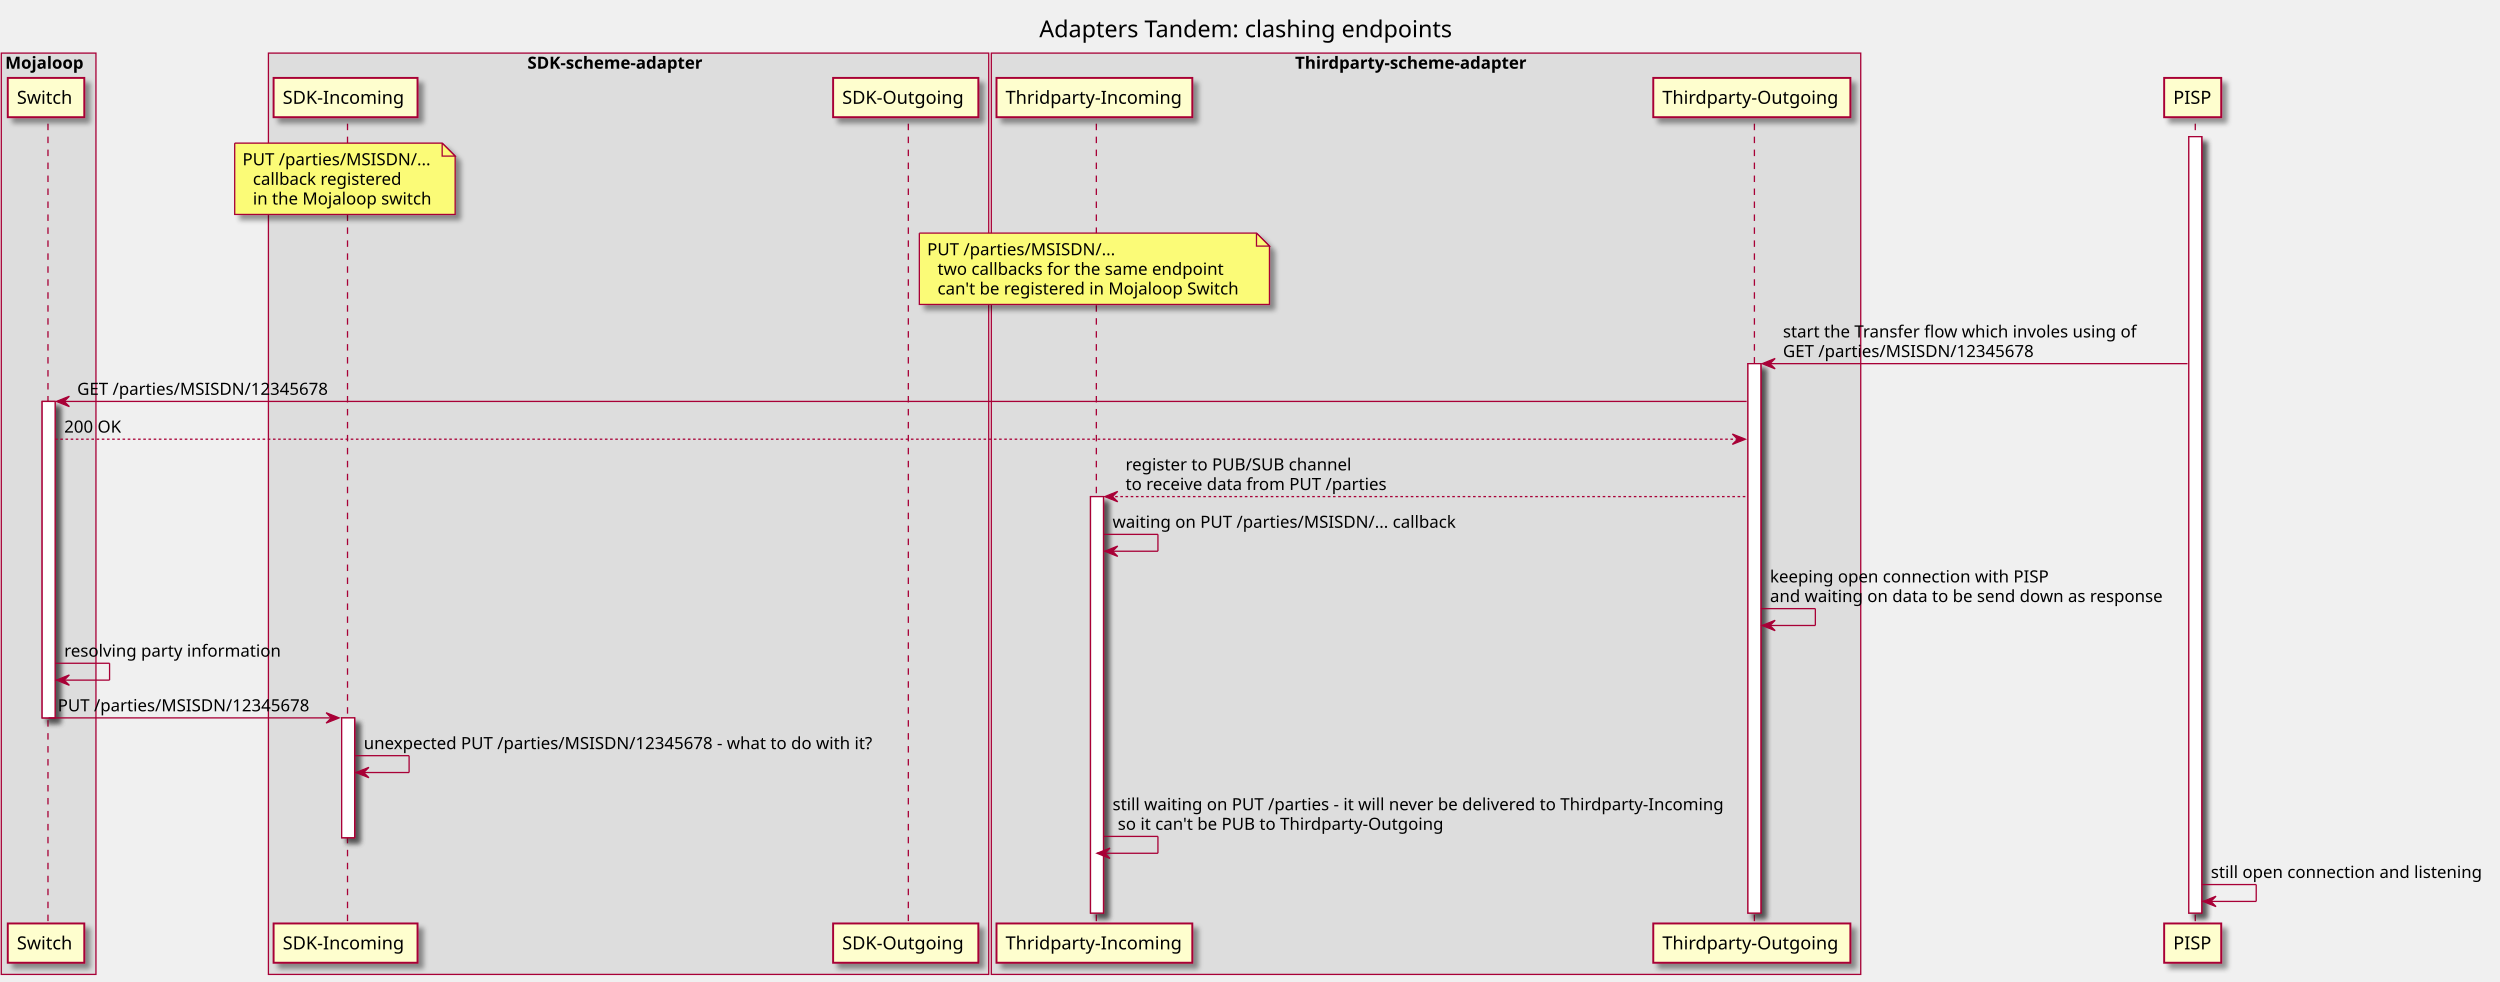
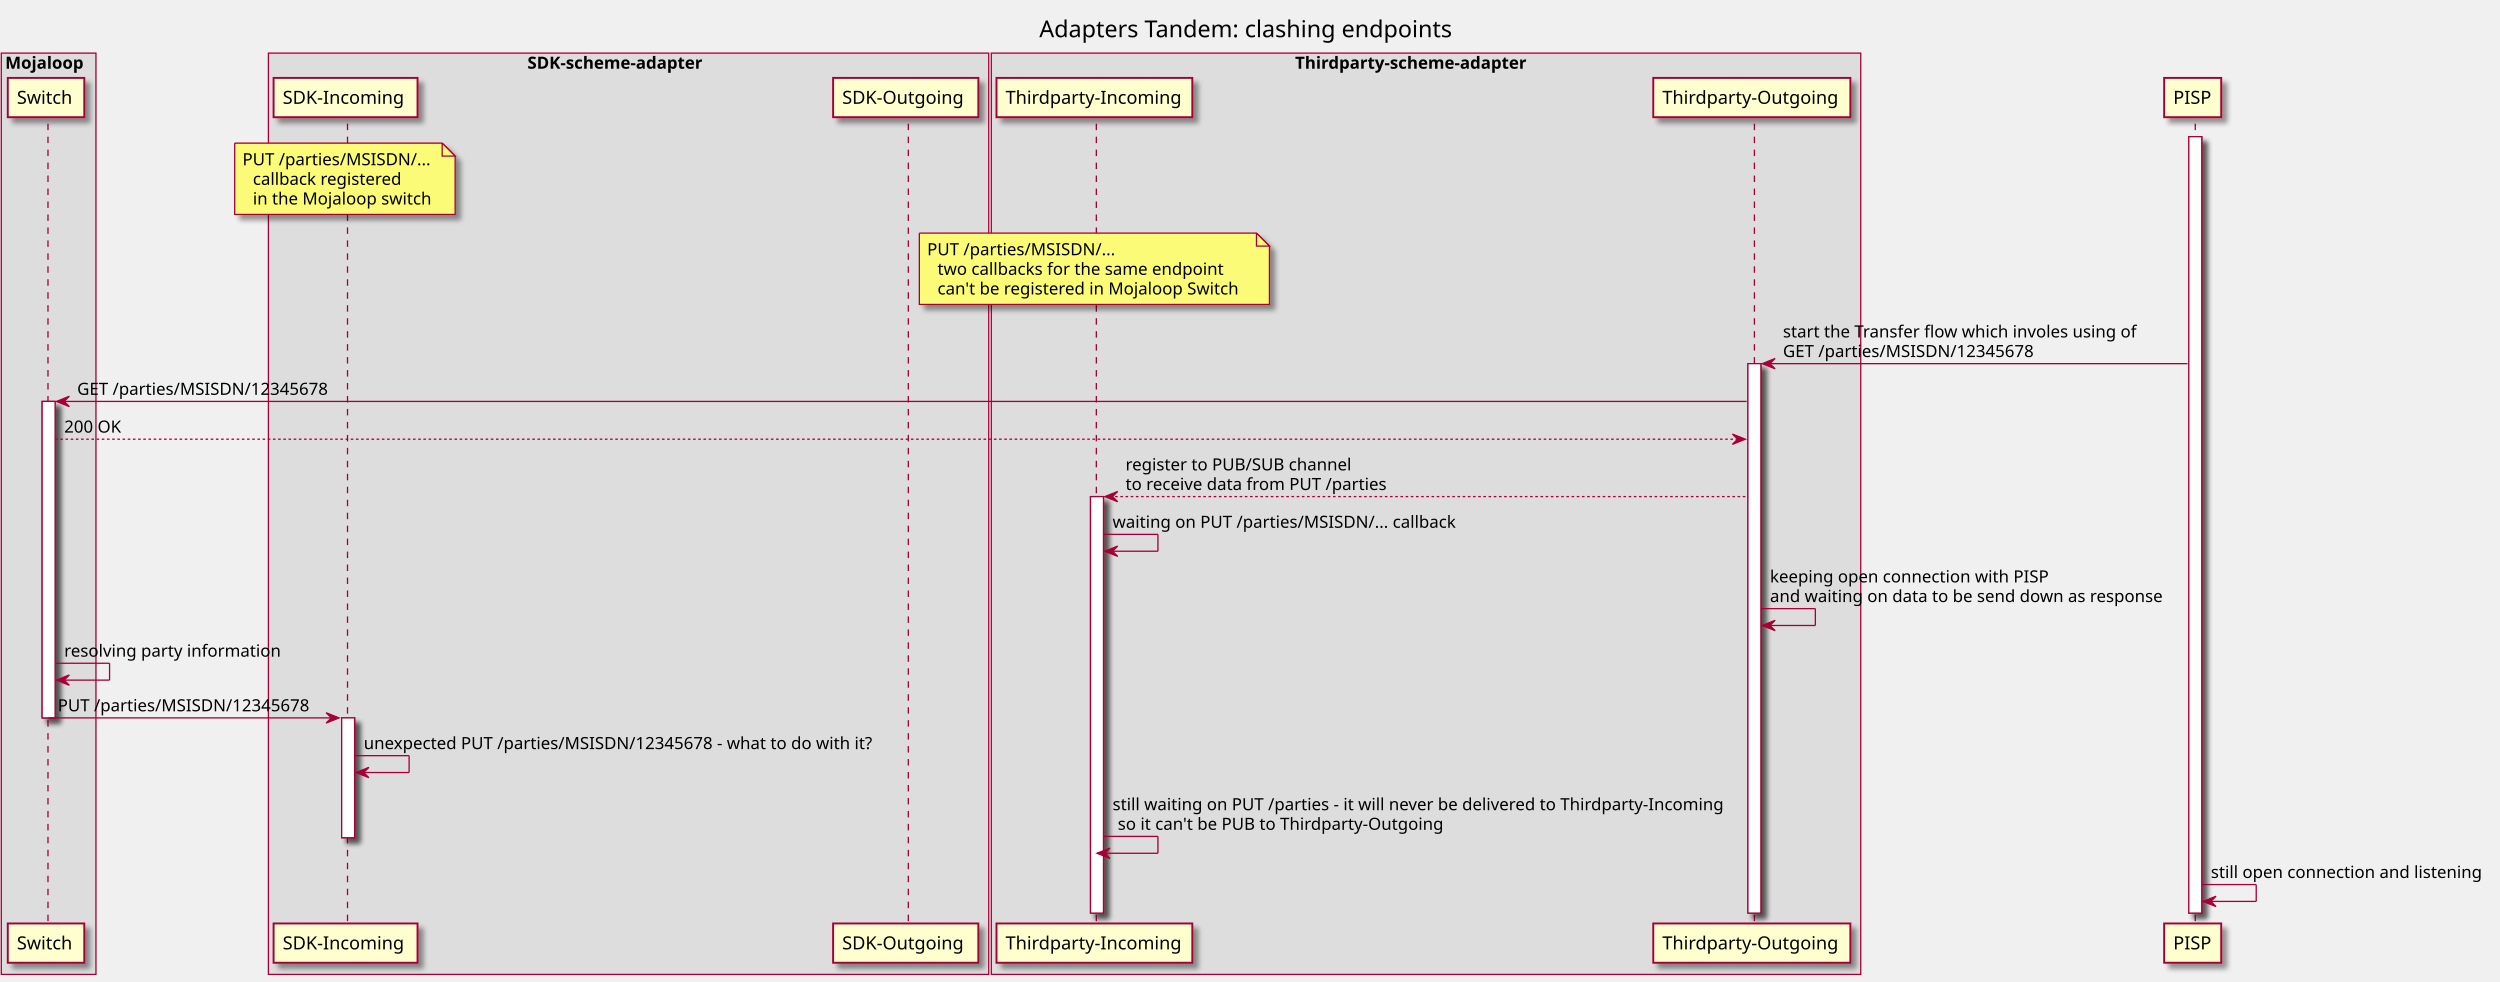
<svg xmlns="http://www.w3.org/2000/svg" height="757" preserveAspectRatio="none" style="width:1928px;height:757px" width="1928">
  <defs>
    <filter height="300%" id="a" width="300%" x="-1" y="-1">
      <feGaussianBlur result="blurOut" stdDeviation="2" />
      <feColorMatrix in="blurOut" result="blurOut2" values="0 0 0 0 0 0 0 0 0 0 0 0 0 0 0 0 0 0 .4 0" />
      <feOffset dx="4" dy="4" in="blurOut2" result="blurOut3" />
      <feBlend in="SourceGraphic" in2="blurOut3" />
    </filter>
  </defs>
  <text font-family="sans-serif" font-size="18" lengthAdjust="spacingAndGlyphs" textLength="330" x="801.5" y="28.708">
    Adapters Tandem: clashing endpoints
  </text>
  <path fill="#DDD" stroke="#a80036" d="M1 40.953h73v710.516H1z" />
  <text font-family="sans-serif" font-size="13" font-weight="bold" lengthAdjust="spacingAndGlyphs" textLength="67" x="4" y="53.02">
    Mojaloop
  </text>
  <path fill="#DDD" stroke="#a80036" d="M207 40.953h555.5v710.516H207z" />
  <text font-family="sans-serif" font-size="13" font-weight="bold" lengthAdjust="spacingAndGlyphs" textLength="156" x="406.75" y="53.02">
    SDK-scheme-adapter
  </text>
  <path fill="#DDD" stroke="#a80036" d="M764.5 40.953H1435v710.516H764.5z" />
  <text font-family="sans-serif" font-size="13" font-weight="bold" lengthAdjust="spacingAndGlyphs" textLength="202" x="998.75" y="53.02">
    Thirdparty-scheme-adapter
  </text>
  <path fill="#FFF" filter="url(#a)" stroke="#a80036" d="M32.5 309.578h10v244.063h-10zM263.5 553.641h10v92.398h-10zM841 382.977h10v321.195h-10zM1348 280.445h10v423.727h-10zM1688 105.383h10v598.789h-10z" />
  <path stroke="#a80036" stroke-dasharray="5,5" d="M37 95.383v617.789M268 95.383v617.789M700.5 95.383v617.789M845.5 95.383v617.789M1353 95.383v617.789M1693 95.383v617.789" />
  <path fill="#FEFECE" filter="url(#a)" stroke="#a80036" stroke-width="1.5" d="M6 60.086h59v30.297H6z" />
  <text font-family="sans-serif" font-size="14" lengthAdjust="spacingAndGlyphs" textLength="45" x="13" y="80.081">
    Switch
  </text>
  <path fill="#FEFECE" filter="url(#a)" stroke="#a80036" stroke-width="1.5" d="M6 712.172h59v30.297H6z" />
  <text font-family="sans-serif" font-size="14" lengthAdjust="spacingAndGlyphs" textLength="45" x="13" y="732.167">
    Switch
  </text>
  <path fill="#FEFECE" filter="url(#a)" stroke="#a80036" stroke-width="1.5" d="M211 60.086h111v30.297H211z" />
  <text font-family="sans-serif" font-size="14" lengthAdjust="spacingAndGlyphs" textLength="97" x="218" y="80.081">
    SDK-Incoming
  </text>
  <path fill="#FEFECE" filter="url(#a)" stroke="#a80036" stroke-width="1.5" d="M211 712.172h111v30.297H211z" />
  <text font-family="sans-serif" font-size="14" lengthAdjust="spacingAndGlyphs" textLength="97" x="218" y="732.167">
    SDK-Incoming
  </text>
  <path fill="#FEFECE" filter="url(#a)" stroke="#a80036" stroke-width="1.5" d="M642.5 60.086h112v30.297h-112z" />
  <text font-family="sans-serif" font-size="14" lengthAdjust="spacingAndGlyphs" textLength="98" x="649.5" y="80.081">
    SDK-Outgoing
  </text>
  <path fill="#FEFECE" filter="url(#a)" stroke="#a80036" stroke-width="1.5" d="M642.5 712.172h112v30.297h-112z" />
  <text font-family="sans-serif" font-size="14" lengthAdjust="spacingAndGlyphs" textLength="98" x="649.5" y="732.167">
    SDK-Outgoing
  </text>
  <path fill="#FEFECE" filter="url(#a)" stroke="#a80036" stroke-width="1.5" d="M768.5 60.086h151v30.297h-151z" />
  <text font-family="sans-serif" font-size="14" lengthAdjust="spacingAndGlyphs" textLength="137" x="775.5" y="80.081">
-     Thridparty-Incoming
+     Thirdparty-Incoming
  </text>
  <path fill="#FEFECE" filter="url(#a)" stroke="#a80036" stroke-width="1.5" d="M768.5 712.172h151v30.297h-151z" />
  <text font-family="sans-serif" font-size="14" lengthAdjust="spacingAndGlyphs" textLength="137" x="775.5" y="732.167">
-     Thridparty-Incoming
+     Thirdparty-Incoming
  </text>
  <path fill="#FEFECE" filter="url(#a)" stroke="#a80036" stroke-width="1.5" d="M1275 60.086h152v30.297h-152z" />
  <text font-family="sans-serif" font-size="14" lengthAdjust="spacingAndGlyphs" textLength="138" x="1282" y="80.081">
    Thirdparty-Outgoing
  </text>
  <path fill="#FEFECE" filter="url(#a)" stroke="#a80036" stroke-width="1.5" d="M1275 712.172h152v30.297h-152z" />
  <text font-family="sans-serif" font-size="14" lengthAdjust="spacingAndGlyphs" textLength="138" x="1282" y="732.167">
    Thirdparty-Outgoing
  </text>
  <path fill="#FEFECE" filter="url(#a)" stroke="#a80036" stroke-width="1.5" d="M1669 60.086h44v30.297h-44z" />
  <text font-family="sans-serif" font-size="14" lengthAdjust="spacingAndGlyphs" textLength="30" x="1676" y="80.081">
    PISP
  </text>
  <path fill="#FEFECE" filter="url(#a)" stroke="#a80036" stroke-width="1.5" d="M1669 712.172h44v30.297h-44z" />
  <text font-family="sans-serif" font-size="14" lengthAdjust="spacingAndGlyphs" textLength="30" x="1676" y="732.167">
    PISP
  </text>
  <path fill="#FFF" filter="url(#a)" stroke="#a80036" d="M32.5 309.578h10v244.063h-10zM263.5 553.641h10v92.398h-10zM841 382.977h10v321.195h-10zM1348 280.445h10v423.727h-10zM1688 105.383h10v598.789h-10z" />
  <path d="M181 110.383v55h170v-45l-10-10H181" fill="#FBFB77" filter="url(#a)" stroke="#a80036" />
  <path d="M341 110.383v10h10l-10-10" fill="#FBFB77" stroke="#a80036" />
  <text font-family="sans-serif" font-size="13" lengthAdjust="spacingAndGlyphs" textLength="149" x="187" y="127.45">
    PUT /parties/MSISDN/...
  </text>
  <text font-family="sans-serif" font-size="13" lengthAdjust="spacingAndGlyphs" textLength="120" x="195" y="142.583">
    callback registered
  </text>
  <text font-family="sans-serif" font-size="13" lengthAdjust="spacingAndGlyphs" textLength="140" x="195" y="157.715">
    in the Mojaloop switch
  </text>
  <path d="M709 179.781v55h270v-45l-10-10H709" fill="#FBFB77" filter="url(#a)" stroke="#a80036" />
  <path d="M969 179.781v10h10l-10-10" fill="#FBFB77" stroke="#a80036" />
  <text font-family="sans-serif" font-size="13" lengthAdjust="spacingAndGlyphs" textLength="149" x="715" y="196.848">
    PUT /parties/MSISDN/...
  </text>
  <text font-family="sans-serif" font-size="13" lengthAdjust="spacingAndGlyphs" textLength="230" x="723" y="211.981">
    two callbacks for the same endpoint
  </text>
  <text font-family="sans-serif" font-size="13" lengthAdjust="spacingAndGlyphs" textLength="241" x="723" y="227.114">
    can't be registered in Mojaloop Switch
  </text>
  <path fill="#A80036" stroke="#a80036" d="M1369 276.445l-10 4 10 4-4-4z" />
  <path stroke="#a80036" d="M1363 280.445h324" />
  <text font-family="sans-serif" font-size="13" lengthAdjust="spacingAndGlyphs" textLength="280" x="1375" y="260.247">
    start the Transfer flow which involes using of
  </text>
  <text font-family="sans-serif" font-size="13" lengthAdjust="spacingAndGlyphs" textLength="201" x="1375" y="275.379">
    GET /parties/MSISDN/12345678
  </text>
  <path fill="#A80036" stroke="#a80036" d="M53.5 305.578l-10 4 10 4-4-4z" />
  <path stroke="#a80036" d="M47.5 309.578H1347" />
  <text font-family="sans-serif" font-size="13" lengthAdjust="spacingAndGlyphs" textLength="201" x="59.5" y="304.512">
    GET /parties/MSISDN/12345678
  </text>
  <path fill="#A80036" stroke="#a80036" d="M1336 334.71l10 4-10 4 4-4z" />
  <path stroke="#a80036" stroke-dasharray="2,2" d="M42.5 338.711H1342" />
  <text font-family="sans-serif" font-size="13" lengthAdjust="spacingAndGlyphs" textLength="46" x="49.5" y="333.645">
    200 OK
  </text>
  <path fill="#A80036" stroke="#a80036" d="M862 378.977l-10 4 10 4-4-4z" />
  <path stroke="#a80036" stroke-dasharray="2,2" d="M856 382.977h491" />
  <text font-family="sans-serif" font-size="13" lengthAdjust="spacingAndGlyphs" textLength="183" x="868" y="362.778">
    register to PUB/SUB channel
  </text>
  <text font-family="sans-serif" font-size="13" lengthAdjust="spacingAndGlyphs" textLength="211" x="868" y="377.911">
    to receive data from PUT /parties
  </text>
  <path stroke="#a80036" d="M851 412.109h42M893 412.109v13M852 425.109h41" />
  <path fill="#A80036" stroke="#a80036" d="M862 421.11l-10 4 10 4-4-4z" />
  <text font-family="sans-serif" font-size="13" lengthAdjust="spacingAndGlyphs" textLength="272" x="858" y="407.043">
    waiting on PUT /parties/MSISDN/... callback
  </text>
  <path stroke="#a80036" d="M1358 469.375h42M1400 469.375v13M1359 482.375h41" />
  <path fill="#A80036" stroke="#a80036" d="M1369 478.375l-10 4 10 4-4-4z" />
  <text font-family="sans-serif" font-size="13" lengthAdjust="spacingAndGlyphs" textLength="221" x="1365" y="449.176">
    keeping open connection with PISP
  </text>
  <text font-family="sans-serif" font-size="13" lengthAdjust="spacingAndGlyphs" textLength="316" x="1365" y="464.309">
    and waiting on data to be send down as response
  </text>
  <path stroke="#a80036" d="M42.5 511.508h42M84.5 511.508v13M43.5 524.508h41" />
  <path fill="#A80036" stroke="#a80036" d="M53.5 520.508l-10 4 10 4-4-4z" />
  <text font-family="sans-serif" font-size="13" lengthAdjust="spacingAndGlyphs" textLength="171" x="49.5" y="506.442">
    resolving party information
  </text>
  <path fill="#A80036" stroke="#a80036" d="M251.5 549.64l10 4-10 4 4-4z" />
  <path stroke="#a80036" d="M37.5 553.641h220" />
  <text font-family="sans-serif" font-size="13" lengthAdjust="spacingAndGlyphs" textLength="201" x="44.5" y="548.575">
    PUT /parties/MSISDN/12345678
  </text>
  <path stroke="#a80036" d="M273.5 582.773h42M315.5 582.773v13M274.5 595.773h41" />
  <path fill="#A80036" stroke="#a80036" d="M284.5 591.773l-10 4 10 4-4-4z" />
  <text font-family="sans-serif" font-size="13" lengthAdjust="spacingAndGlyphs" textLength="408" x="280.5" y="577.707">
    unexpected PUT /parties/MSISDN/12345678 - what to do with it?
  </text>
  <path stroke="#a80036" d="M851 645.039h42M893 645.039v13M846 658.039h47" />
  <path fill="#A80036" stroke="#a80036" d="M856 654.04l-10 4 10 4-4-4z" />
  <text font-family="sans-serif" font-size="13" lengthAdjust="spacingAndGlyphs" textLength="483" x="858" y="624.84">
    still waiting on PUT /parties - it will never be delivered to Thirdparty-Incoming
  </text>
  <text font-family="sans-serif" font-size="13" lengthAdjust="spacingAndGlyphs" textLength="261" x="862" y="639.973">
    so it can't be PUB to Thirdparty-Outgoing
  </text>
  <path stroke="#a80036" d="M1698 682.172h42M1740 682.172v13M1699 695.172h41" />
  <path fill="#A80036" stroke="#a80036" d="M1709 691.172l-10 4 10 4-4-4z" />
  <text font-family="sans-serif" font-size="13" lengthAdjust="spacingAndGlyphs" textLength="216" x="1705" y="677.106">
    still open connection and listening
  </text>
</svg>
